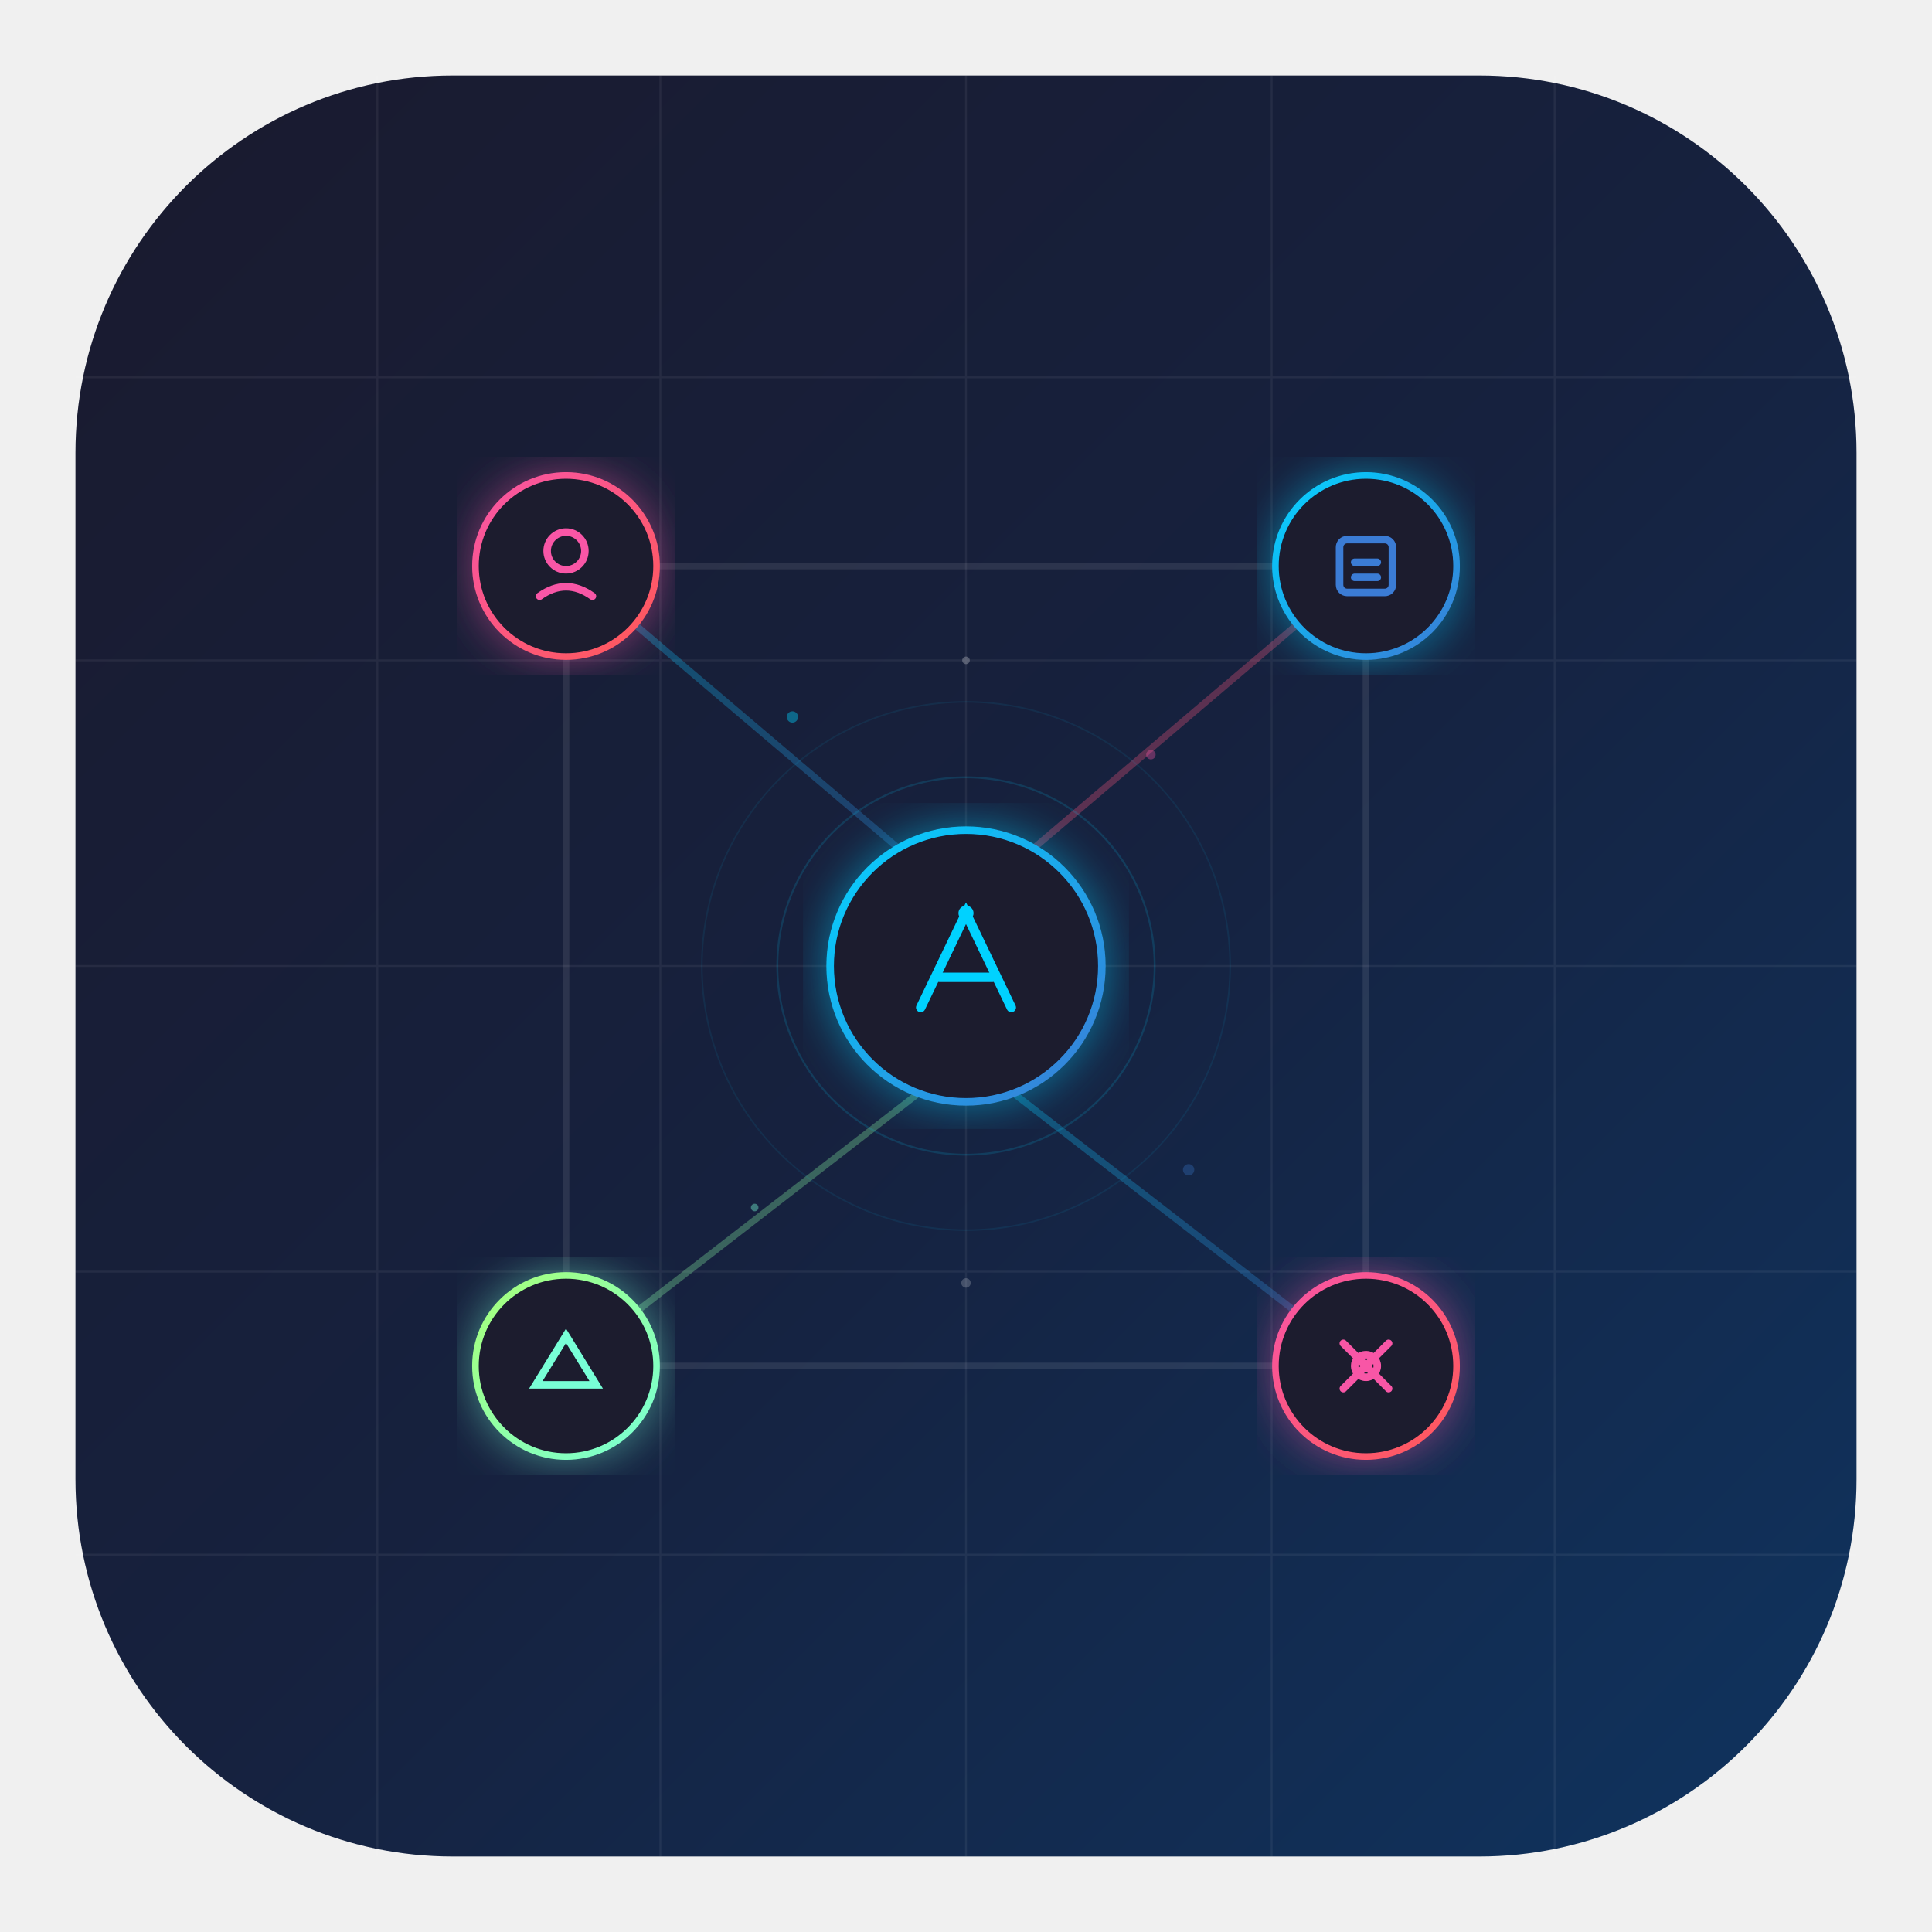
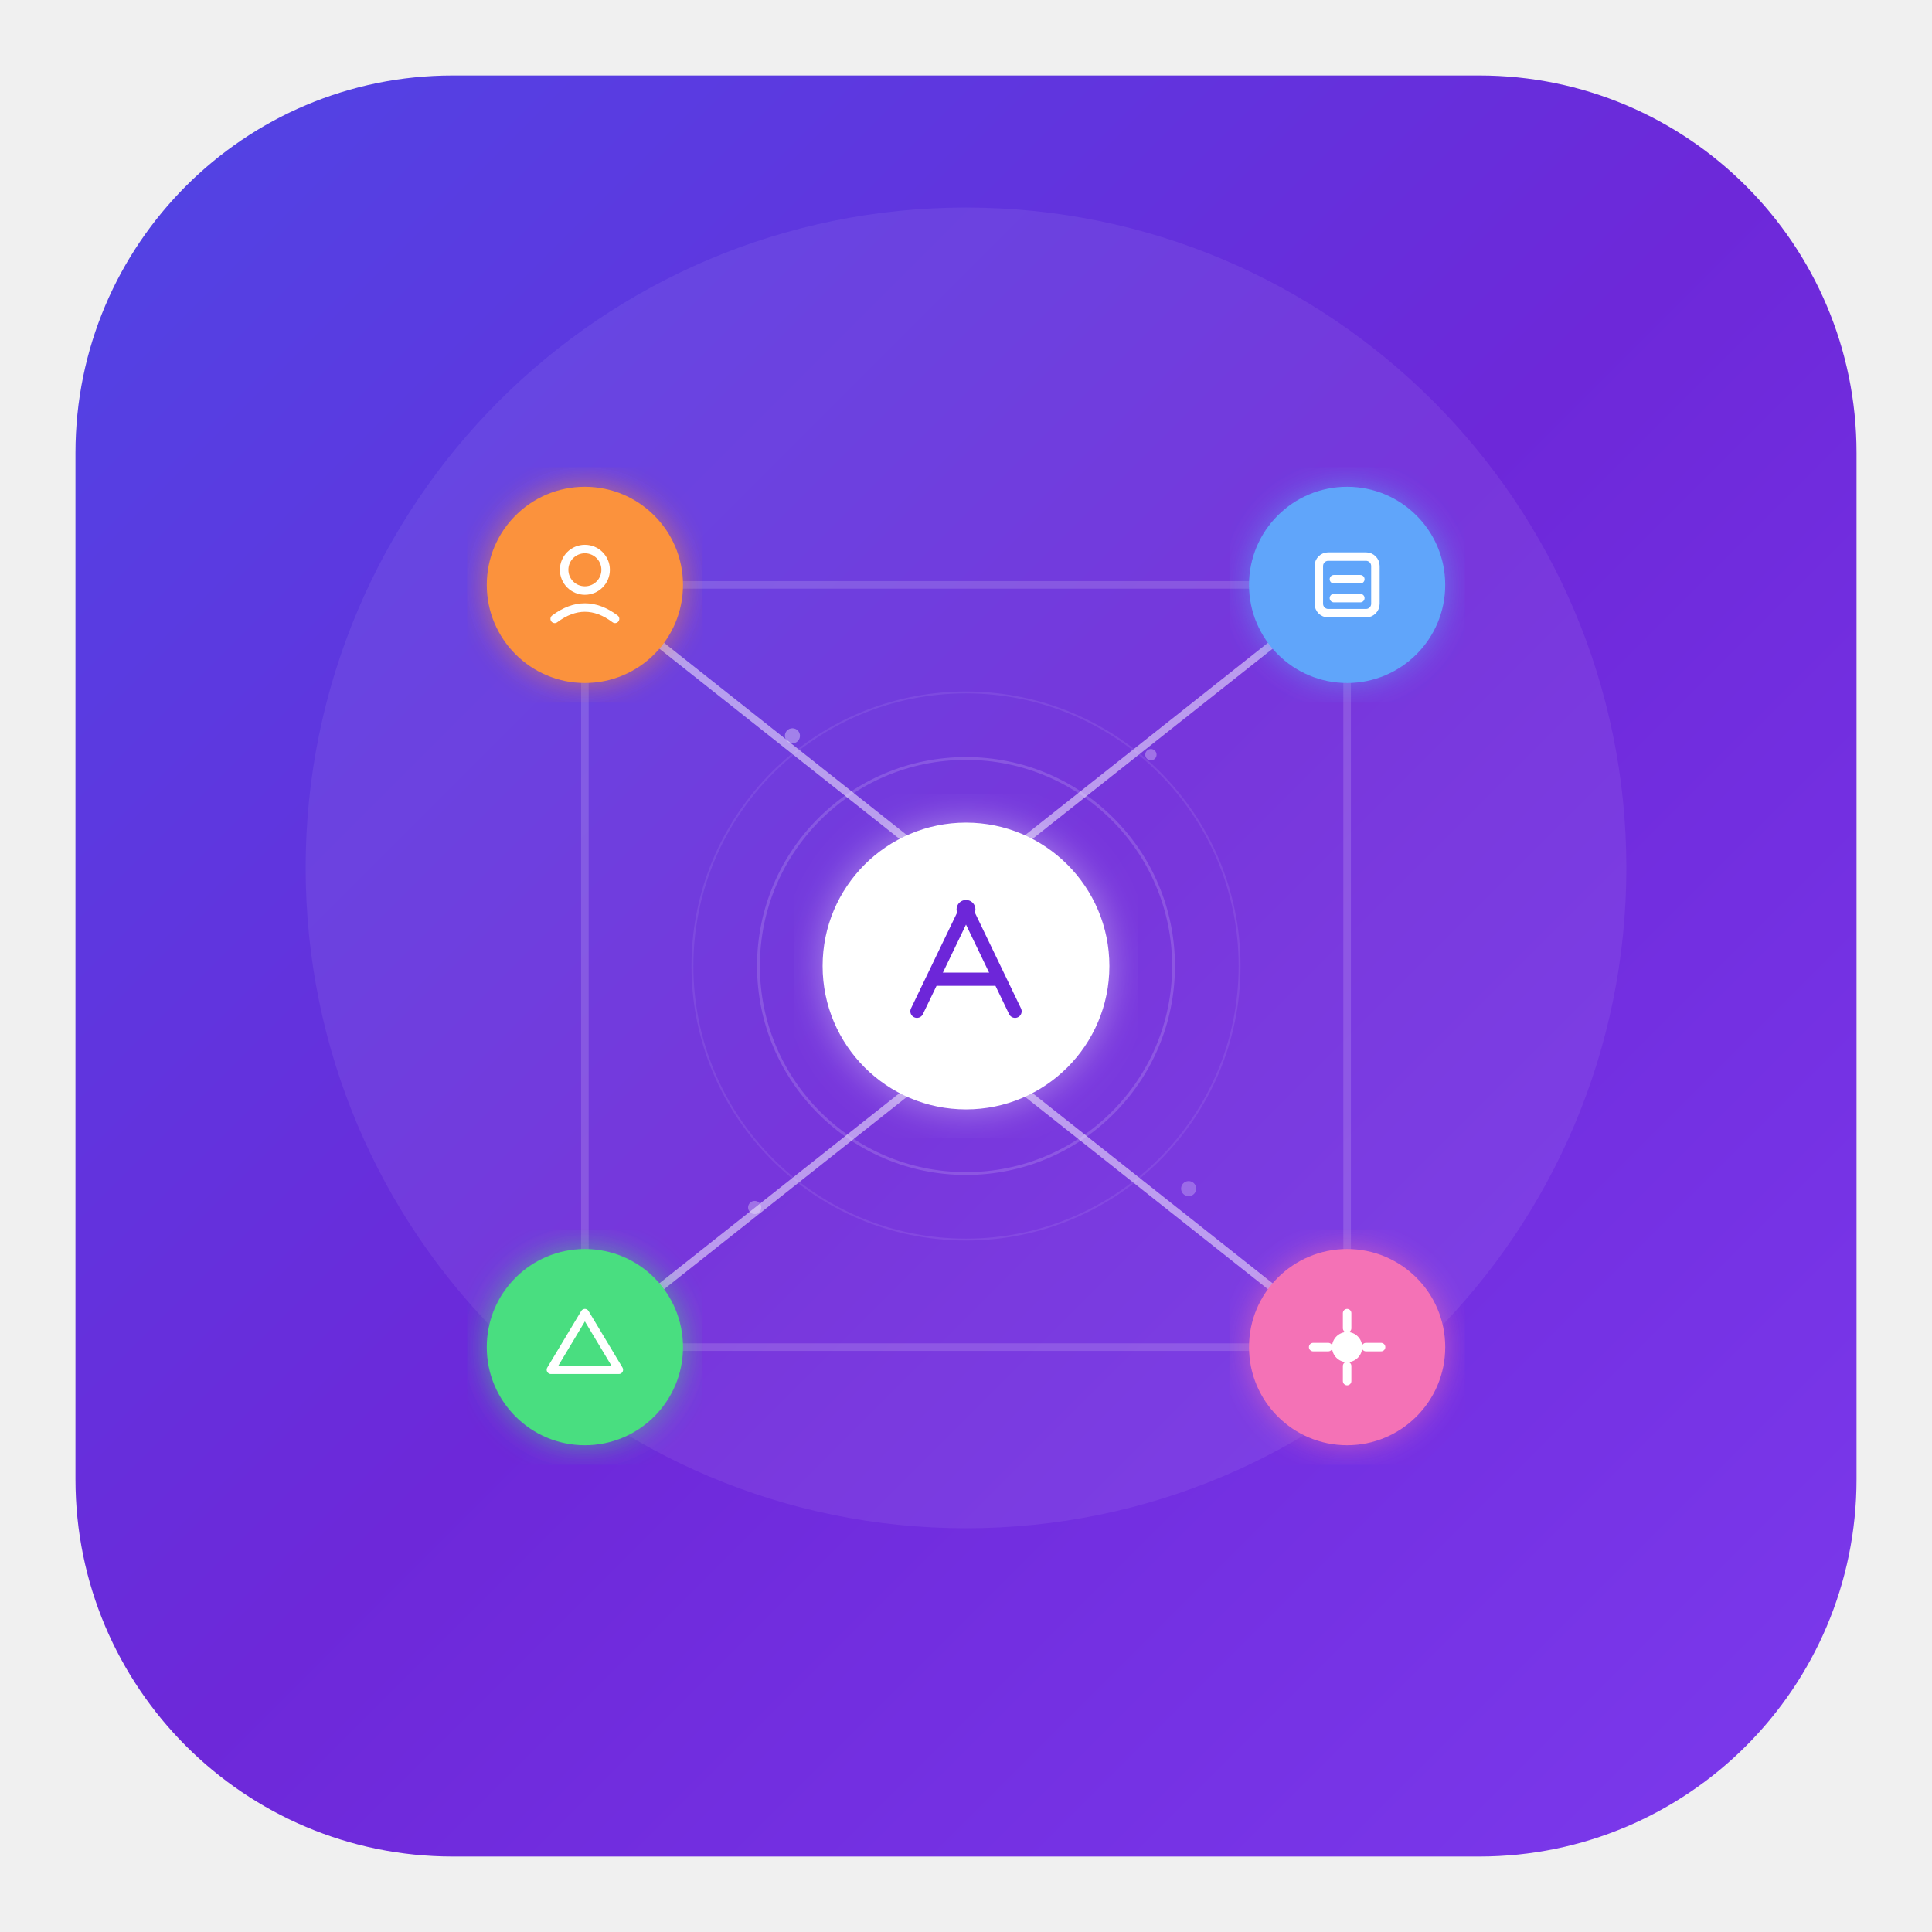
<svg xmlns="http://www.w3.org/2000/svg" viewBox="0 0 1024 1024">
  <defs>
    <linearGradient id="bg" x1="0%" y1="0%" x2="100%" y2="100%">
-       <stop offset="0%" style="stop-color:#1a1a2e" />
-       <stop offset="50%" style="stop-color:#16213e" />
-       <stop offset="100%" style="stop-color:#0f3460" />
+       <stop offset="0%" style="stop-color:#4f46e5" />
+       <stop offset="50%" style="stop-color:#6d28d9" />
+       <stop offset="100%" style="stop-color:#7c3aed" />
    </linearGradient>
-     <linearGradient id="glow1" x1="0%" y1="0%" x2="100%" y2="100%">
-       <stop offset="0%" style="stop-color:#00d2ff" />
-       <stop offset="100%" style="stop-color:#3a7bd5" />
+     <linearGradient id="line1" x1="0%" y1="0%" x2="100%" y2="100%">
+       <stop offset="0%" style="stop-color:#ffffff" />
+       <stop offset="100%" style="stop-color:#c4b5fd" />
    </linearGradient>
-     <linearGradient id="glow2" x1="0%" y1="0%" x2="100%" y2="100%">
-       <stop offset="0%" style="stop-color:#f857a6" />
-       <stop offset="100%" style="stop-color:#ff5858" />
-     </linearGradient>
-     <linearGradient id="glow3" x1="0%" y1="0%" x2="100%" y2="100%">
-       <stop offset="0%" style="stop-color:#a8ff78" />
-       <stop offset="100%" style="stop-color:#78ffd6" />
-     </linearGradient>
-     <filter id="softglow">
-       <feGaussianBlur stdDeviation="8" result="blur" />
-       <feMerge>
-         <feMergeNode in="blur" />
-         <feMergeNode in="SourceGraphic" />
-       </feMerge>
+     <filter id="glow">
+       <feDropShadow dx="0" dy="0" stdDeviation="10" flood-color="#ffffff" flood-opacity="0.4" />
    </filter>
-     <filter id="nodeshadow">
-       <feDropShadow dx="0" dy="0" stdDeviation="12" flood-color="#00d2ff" flood-opacity="0.5" />
+     <filter id="glow-orange">
+       <feDropShadow dx="0" dy="0" stdDeviation="8" flood-color="#fb923c" flood-opacity="0.6" />
    </filter>
-     <filter id="nodeshadow2">
-       <feDropShadow dx="0" dy="0" stdDeviation="12" flood-color="#f857a6" flood-opacity="0.5" />
+     <filter id="glow-green">
+       <feDropShadow dx="0" dy="0" stdDeviation="8" flood-color="#4ade80" flood-opacity="0.6" />
    </filter>
-     <filter id="nodeshadow3">
-       <feDropShadow dx="0" dy="0" stdDeviation="12" flood-color="#78ffd6" flood-opacity="0.5" />
+     <filter id="glow-blue">
+       <feDropShadow dx="0" dy="0" stdDeviation="8" flood-color="#60a5fa" flood-opacity="0.6" />
+     </filter>
+     <filter id="glow-pink">
+       <feDropShadow dx="0" dy="0" stdDeviation="8" flood-color="#f472b6" flood-opacity="0.6" />
    </filter>
  </defs>
  <rect x="40" y="40" width="944" height="944" rx="200" ry="200" fill="url(#bg)" />
-   <g opacity="0.06" stroke="#ffffff" stroke-width="1">
-     <line x1="200" y1="40" x2="200" y2="984" />
-     <line x1="350" y1="40" x2="350" y2="984" />
-     <line x1="512" y1="40" x2="512" y2="984" />
-     <line x1="674" y1="40" x2="674" y2="984" />
-     <line x1="824" y1="40" x2="824" y2="984" />
-     <line x1="40" y1="200" x2="984" y2="200" />
-     <line x1="40" y1="350" x2="984" y2="350" />
-     <line x1="40" y1="512" x2="984" y2="512" />
-     <line x1="40" y1="674" x2="984" y2="674" />
-     <line x1="40" y1="824" x2="984" y2="824" />
+   <circle cx="512" cy="460" r="350" fill="white" opacity="0.07" />
+   <g stroke-width="4" fill="none" opacity="0.5">
+     <line x1="512" y1="470" x2="310" y2="310" stroke="white" />
+     <line x1="512" y1="470" x2="714" y2="310" stroke="white" />
+     <line x1="512" y1="554" x2="310" y2="714" stroke="white" />
+     <line x1="512" y1="554" x2="714" y2="714" stroke="white" />
+     <line x1="310" y1="310" x2="714" y2="310" stroke="white" opacity="0.3" />
+     <line x1="310" y1="714" x2="714" y2="714" stroke="white" opacity="0.3" />
+     <line x1="310" y1="310" x2="310" y2="714" stroke="white" opacity="0.3" />
+     <line x1="714" y1="310" x2="714" y2="714" stroke="white" opacity="0.3" />
  </g>
-   <g stroke-width="3.5" fill="none" opacity="0.6">
-     <line x1="512" y1="480" x2="300" y2="300" stroke="url(#glow1)" opacity="0.5" />
-     <line x1="512" y1="480" x2="724" y2="300" stroke="url(#glow2)" opacity="0.5" />
-     <line x1="512" y1="560" x2="300" y2="724" stroke="url(#glow3)" opacity="0.5" />
-     <line x1="512" y1="560" x2="724" y2="724" stroke="url(#glow1)" opacity="0.5" />
-     <line x1="300" y1="300" x2="724" y2="300" stroke="#ffffff" opacity="0.15" />
-     <line x1="300" y1="724" x2="724" y2="724" stroke="#ffffff" opacity="0.15" />
-     <line x1="300" y1="300" x2="300" y2="724" stroke="#ffffff" opacity="0.15" />
-     <line x1="724" y1="300" x2="724" y2="724" stroke="#ffffff" opacity="0.15" />
-   </g>
-   <circle cx="512" cy="512" r="100" fill="none" stroke="#00d2ff" stroke-width="1" opacity="0.15" />
-   <circle cx="512" cy="512" r="140" fill="none" stroke="#00d2ff" stroke-width="0.8" opacity="0.08" />
-   <g filter="url(#nodeshadow)">
-     <circle cx="512" cy="512" r="72" fill="#1a1a2e" stroke="url(#glow1)" stroke-width="4" />
-     <g transform="translate(512,512)" fill="none" stroke="#00d2ff" stroke-width="5" stroke-linecap="round">
-       <path d="M-24,22 L0,-28 L24,22" />
-       <line x1="-14" y1="6" x2="14" y2="6" />
-       <circle cx="0" cy="-28" r="4" fill="#00d2ff" stroke="none" />
+   <circle cx="512" cy="512" r="110" fill="none" stroke="white" stroke-width="1.5" opacity="0.15" />
+   <circle cx="512" cy="512" r="145" fill="none" stroke="white" stroke-width="1" opacity="0.08" />
+   <g filter="url(#glow)">
+     <circle cx="512" cy="512" r="76" fill="white" />
+     <g transform="translate(512,512)" fill="none" stroke="#6d28d9" stroke-width="7" stroke-linecap="round" stroke-linejoin="round">
+       <path d="M-26,24 L0,-30 L26,24" />
+       <line x1="-15" y1="7" x2="15" y2="7" />
+       <circle cx="0" cy="-30" r="5" fill="#6d28d9" stroke="none" />
    </g>
  </g>
-   <g filter="url(#nodeshadow2)">
-     <circle cx="300" cy="300" r="48" fill="#1a1a2e" stroke="url(#glow2)" stroke-width="3.5" />
-     <g transform="translate(300,300)" fill="none" stroke="#f857a6" stroke-width="4" stroke-linecap="round">
-       <circle cx="0" cy="-8" r="10" />
-       <path d="M-14,16 Q0,6 14,16" />
+   <g filter="url(#glow-orange)">
+     <circle cx="310" cy="310" r="52" fill="#fb923c" />
+     <g transform="translate(310,310)" fill="none" stroke="white" stroke-width="4.5" stroke-linecap="round">
+       <circle cx="0" cy="-8" r="11" />
+       <path d="M-16,18 Q0,6 16,18" />
    </g>
  </g>
-   <g filter="url(#nodeshadow)">
-     <circle cx="724" cy="300" r="48" fill="#1a1a2e" stroke="url(#glow1)" stroke-width="3.5" />
-     <g transform="translate(724,300)" fill="none" stroke="#3a7bd5" stroke-width="4" stroke-linecap="round">
-       <rect x="-14" y="-14" width="28" height="28" rx="4" />
-       <line x1="-6" y1="-2" x2="6" y2="-2" />
-       <line x1="-6" y1="6" x2="6" y2="6" />
+   <g filter="url(#glow-blue)">
+     <circle cx="714" cy="310" r="52" fill="#60a5fa" />
+     <g transform="translate(714,310)" fill="none" stroke="white" stroke-width="4.5" stroke-linecap="round">
+       <rect x="-15" y="-15" width="30" height="30" rx="5" />
+       <line x1="-7" y1="-3" x2="7" y2="-3" />
+       <line x1="-7" y1="7" x2="7" y2="7" />
    </g>
  </g>
-   <g filter="url(#nodeshadow3)">
-     <circle cx="300" cy="724" r="48" fill="#1a1a2e" stroke="url(#glow3)" stroke-width="3.5" />
-     <g transform="translate(300,724)" fill="none" stroke="#78ffd6" stroke-width="4" stroke-linecap="round">
-       <polygon points="0,-16 16,10 -16,10" />
+   <g filter="url(#glow-green)">
+     <circle cx="310" cy="714" r="52" fill="#4ade80" />
+     <g transform="translate(310,714)" fill="none" stroke="white" stroke-width="4.5" stroke-linecap="round" stroke-linejoin="round">
+       <polygon points="0,-18 18,12 -18,12" />
    </g>
  </g>
-   <g filter="url(#nodeshadow2)">
-     <circle cx="724" cy="724" r="48" fill="#1a1a2e" stroke="url(#glow2)" stroke-width="3.5" />
-     <g transform="translate(724,724)" fill="none" stroke="#f857a6" stroke-width="4" stroke-linecap="round">
-       <path d="M-12,-12 L12,12 M12,-12 L-12,12" />
-       <circle cx="0" cy="0" r="6" />
+   <g filter="url(#glow-pink)">
+     <circle cx="714" cy="714" r="52" fill="#f472b6" />
+     <g transform="translate(714,714)" fill="none" stroke="white" stroke-width="4.5" stroke-linecap="round">
+       <circle cx="0" cy="0" r="8" fill="white" stroke="none" />
+       <line x1="0" y1="-18" x2="0" y2="-10" />
+       <line x1="0" y1="10" x2="0" y2="18" />
+       <line x1="-18" y1="0" x2="-10" y2="0" />
+       <line x1="10" y1="0" x2="18" y2="0" />
    </g>
  </g>
-   <circle cx="420" cy="380" r="3" fill="#00d2ff" opacity="0.4" />
-   <circle cx="610" cy="400" r="2.5" fill="#f857a6" opacity="0.35" />
-   <circle cx="400" cy="640" r="2" fill="#78ffd6" opacity="0.4" />
-   <circle cx="630" cy="620" r="3" fill="#3a7bd5" opacity="0.3" />
-   <circle cx="512" cy="350" r="2" fill="#ffffff" opacity="0.25" />
-   <circle cx="512" cy="680" r="2.5" fill="#ffffff" opacity="0.2" />
+   <circle cx="420" cy="390" r="4" fill="white" opacity="0.35" />
+   <circle cx="610" cy="400" r="3" fill="white" opacity="0.3" />
+   <circle cx="400" cy="640" r="3.5" fill="white" opacity="0.3" />
+   <circle cx="630" cy="630" r="4" fill="white" opacity="0.25" />
</svg>
